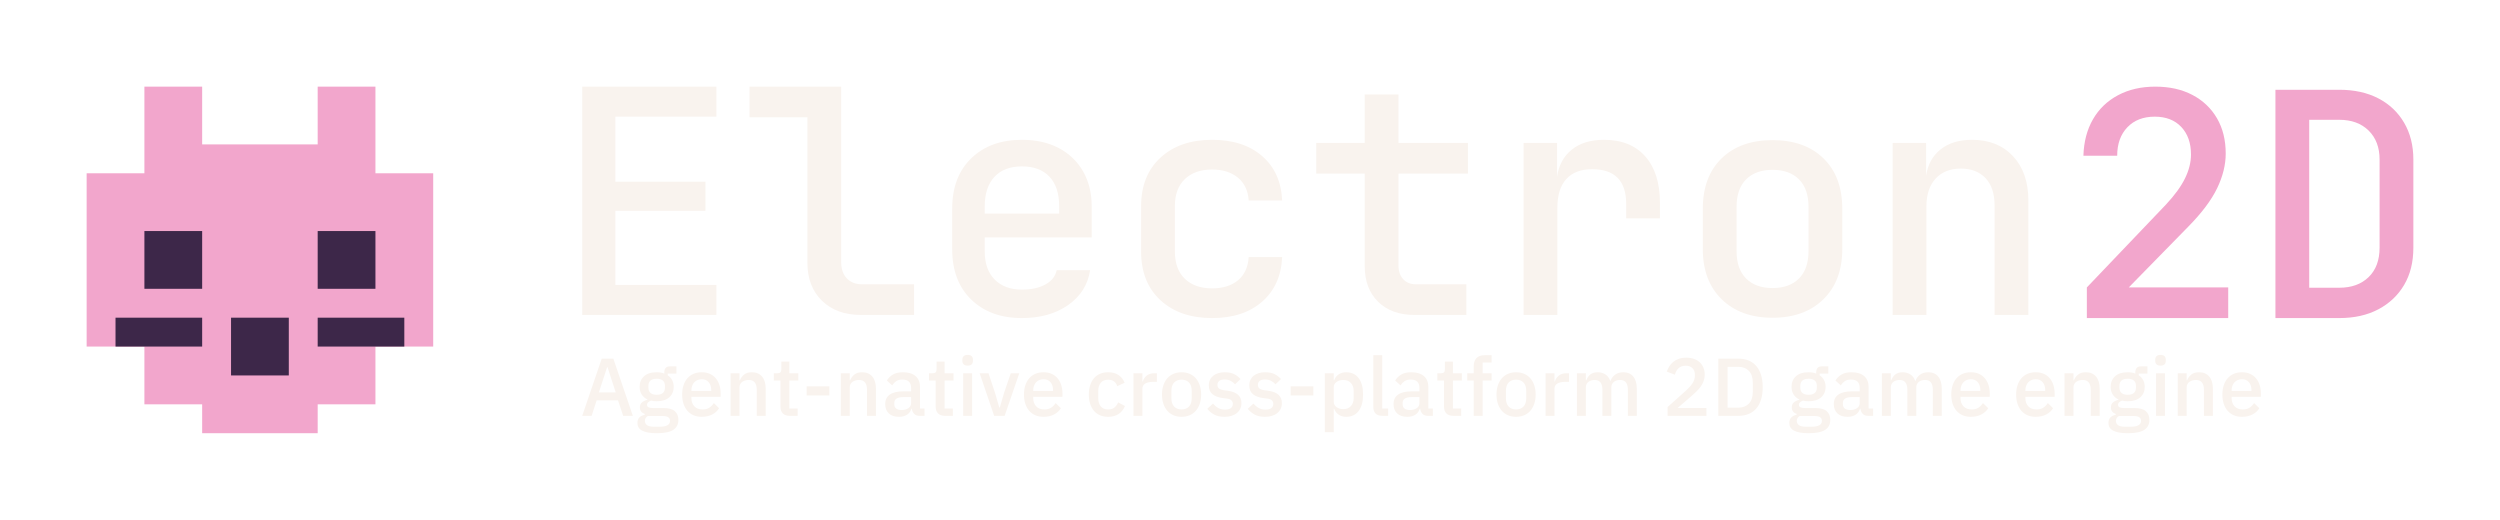
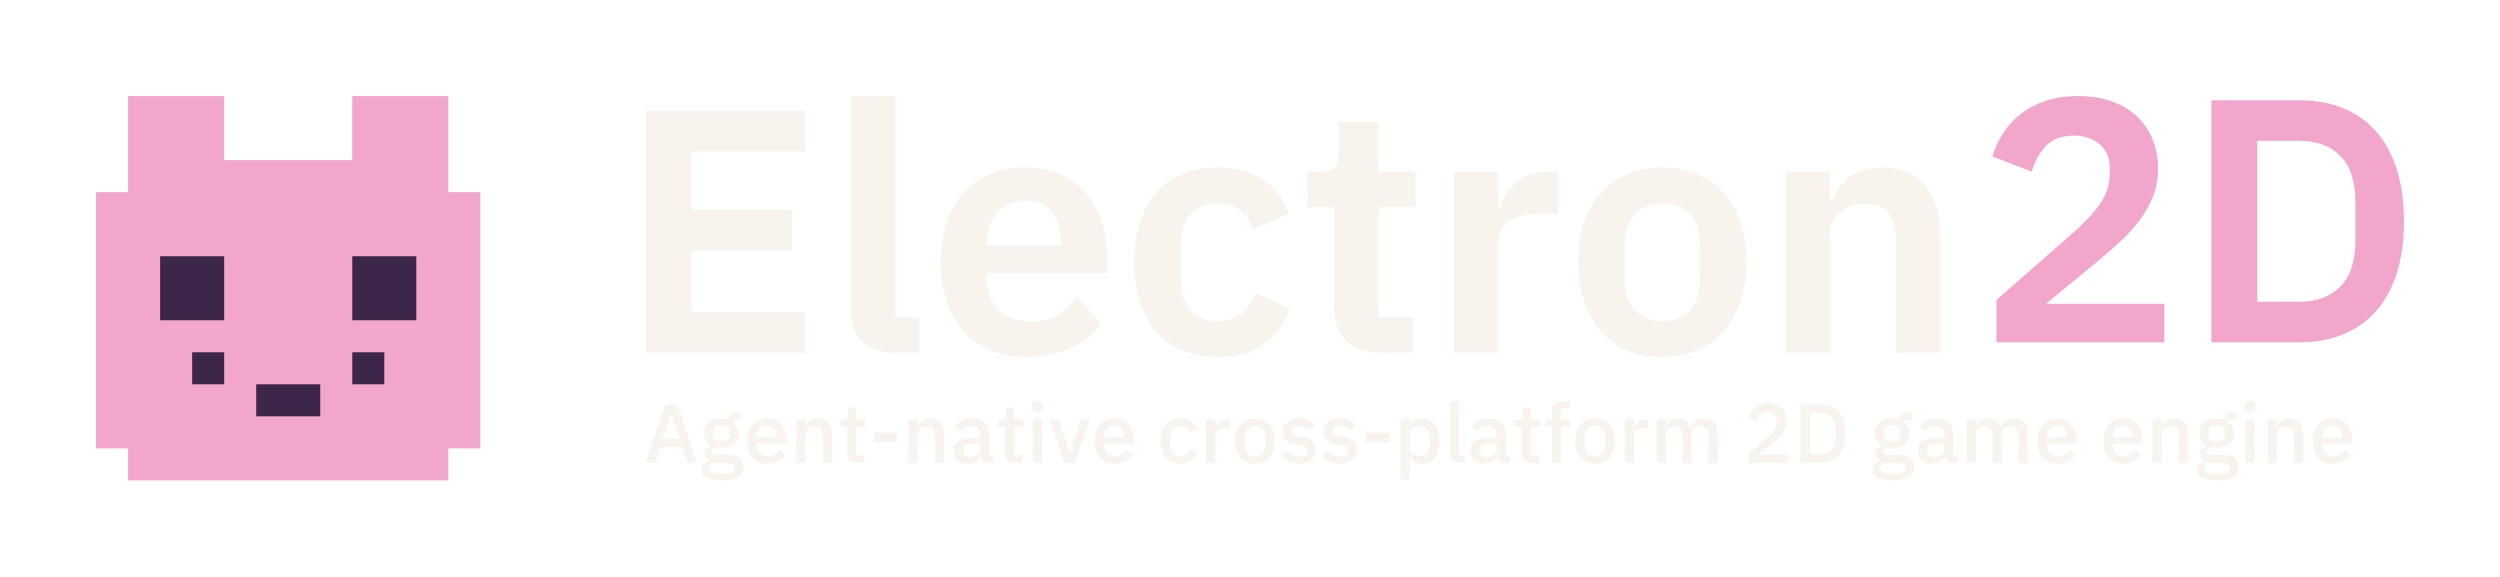
- <svg xmlns="http://www.w3.org/2000/svg" width="692.518" height="144.000" viewBox="0 0 692.518 144.000">
+ <svg xmlns="http://www.w3.org/2000/svg" width="624.511" height="144.000" viewBox="0 0 624.511 144.000">
  <g transform="translate(8.0 8.0) scale(1.0)">
-     <path fill="#F2A6CC" d="M32 16H48V32H80V16H96V40H112V88H96V104H80V112H48V104H32V88H16V40H32Z" />
+     <path fill="#F2A6CC" d="M24 16H48V32H80V16H104V40H112V104H104V112H24V104H16V40H24Z" />
    <path fill="#3D2749" d="M32 56H48V72H32ZM80 56H96V72H80Z" />
-     <path fill="#3D2749" d="M24 80H48V88H24ZM80 80H104V88H80ZM56 80H72V96H56Z" />
+     <path fill="#3D2749" d="M40 80H48V88H40ZM80 80H88V88H80ZM56 88H72V96H56Z" />
  </g>
-   <g transform="translate(153.1365 87.24229)">
+   <g transform="translate(154.1761 88.10863)">
    <g fill="#F9F3EE" transform="scale(0.08663328 -0.08663328)">
-       <path transform="translate(0 0)" d="M94 0V730H523V634H200V426H488V333H200V96H523V0Z" />
-       <path transform="translate(600 0)" d="M385 0Q307 0 260.5 45.5Q214 91 214 167V632H29V730H322V169Q322 136 340.0 117.0Q358 98 389 98H555V0Z" />
-       <path transform="translate(1200 0)" d="M300 -10Q199 -10 138.0 49.0Q77 108 77 210V340Q77 442 138.0 501.0Q199 560 300 560Q368 560 418.0 533.5Q468 507 495.5 459.0Q523 411 523 347V248H181V203Q181 145 213.0 113.0Q245 81 300 81Q345 81 375.0 97.5Q405 114 411 143H518Q507 73 447.5 31.5Q388 -10 300 -10ZM181 347V324H419V348Q419 409 388.0 442.0Q357 475 300 475Q243 475 212.0 441.5Q181 408 181 347Z" />
-       <path transform="translate(1800 0)" d="M308 -10Q205 -10 143.0 47.0Q81 104 81 203V347Q81 446 143.0 503.0Q205 560 308 560Q408 560 468.0 508.0Q528 456 532 366H425Q422 413 390.5 439.0Q359 465 308 465Q253 465 221.0 434.5Q189 404 189 348V203Q189 146 221.0 115.5Q253 85 308 85Q360 85 391.0 111.0Q422 137 425 185H532Q528 95 468.0 42.5Q408 -10 308 -10Z" />
-       <path transform="translate(2400 0)" d="M355 0Q282 0 239.0 42.0Q196 84 196 156V452H41V550H196V705H304V550H526V452H304V157Q304 131 319.0 114.5Q334 98 360 98H521V0Z" />
-       <path transform="translate(3000 0)" d="M104 0V550H211V442Q219 497 258.0 528.5Q297 560 361 560Q446 560 493.0 507.0Q540 454 540 358V309H432V355Q432 466 323 466Q269 466 240.5 434.5Q212 403 212 343V0Z" />
-       <path transform="translate(3600 0)" d="M300 -9Q198 -9 137.5 50.0Q77 109 77 211V339Q77 442 137.0 500.5Q197 559 300 559Q403 559 463.0 500.5Q523 442 523 339V211Q523 109 462.5 50.0Q402 -9 300 -9ZM300 86Q354 86 384.5 116.5Q415 147 415 204V346Q415 403 384.5 433.5Q354 464 300 464Q246 464 215.5 433.5Q185 403 185 346V204Q185 147 215.5 116.5Q246 86 300 86Z" />
-       <path transform="translate(4200 0)" d="M84 0V550H191V445Q199 499 237.5 529.5Q276 560 338 560Q420 560 469.0 507.5Q518 455 518 366V0H410V350Q410 407 381.0 437.5Q352 468 302 468Q251 468 221.5 436.0Q192 404 192 347V0Z" />
+       <path transform="translate(0 0)" d="M82 0V698H542V581H214V412H504V295H214V117H542V0Z" />
+       <path transform="translate(600 0)" d="M202 0Q136 0 105.0 33.0Q74 66 74 126V740H202V102H271V0Z" />
+       <path transform="translate(894 0)" d="M285 -12Q227 -12 181.5 7.5Q136 27 104.5 62.5Q73 98 56.0 148.5Q39 199 39 262Q39 324 55.5 374.0Q72 424 103.0 459.5Q134 495 179.0 514.5Q224 534 281 534Q342 534 387.0 513.0Q432 492 461.0 456.0Q490 420 504.5 372.5Q519 325 519 271V229H172V216Q172 159 204.0 124.5Q236 90 299 90Q347 90 377.5 110.0Q408 130 432 161L501 84Q469 39 413.5 13.5Q358 -12 285 -12ZM283 438Q232 438 202.0 404.0Q172 370 172 316V308H386V317Q386 371 359.5 404.5Q333 438 283 438Z" />
+       <path transform="translate(1452 0)" d="M280 -12Q222 -12 177.0 7.0Q132 26 101.5 62.0Q71 98 55.0 148.5Q39 199 39 262Q39 325 55.0 375.0Q71 425 101.5 460.5Q132 496 177.0 515.0Q222 534 280 534Q359 534 410.5 499.0Q462 464 485 402L380 355Q371 388 346.5 409.5Q322 431 280 431Q226 431 199.5 397.0Q173 363 173 308V213Q173 158 199.5 124.5Q226 91 280 91Q326 91 351.0 114.5Q376 138 390 173L488 126Q462 57 409.0 22.5Q356 -12 280 -12Z" />
+       <path transform="translate(1965 0)" d="M237 0Q171 0 136.5 34.5Q102 69 102 133V420H25V522H65Q94 522 104.5 535.5Q115 549 115 576V665H230V522H337V420H230V102H329V0Z" />
+       <path transform="translate(2339 0)" d="M74 0V522H202V414H207Q212 435 222.5 454.5Q233 474 250.0 489.0Q267 504 290.5 513.0Q314 522 345 522H373V401H333Q268 401 235.0 382.0Q202 363 202 320V0Z" />
+       <path transform="translate(2732 0)" d="M281 -12Q225 -12 180.5 7.0Q136 26 104.5 62.0Q73 98 56.0 148.5Q39 199 39 262Q39 325 56.0 375.0Q73 425 104.5 460.5Q136 496 180.5 515.0Q225 534 281 534Q337 534 382.0 515.0Q427 496 458.5 460.5Q490 425 507.0 375.0Q524 325 524 262Q524 199 507.0 148.5Q490 98 458.5 62.0Q427 26 382.0 7.0Q337 -12 281 -12ZM281 91Q332 91 361.0 122.0Q390 153 390 213V310Q390 369 361.0 400.0Q332 431 281 431Q231 431 202.0 400.0Q173 369 173 310V213Q173 153 202.0 122.0Q231 91 281 91Z" />
+       <path transform="translate(3295 0)" d="M74 0V522H202V435H207Q223 477 257.5 505.5Q292 534 353 534Q434 534 477.0 481.0Q520 428 520 330V0H392V317Q392 373 372.0 401.0Q352 429 306 429Q286 429 267.5 423.5Q249 418 234.5 407.5Q220 397 211.0 381.5Q202 366 202 345V0Z" />
    </g>
  </g>
-   <g transform="translate(571.142 88.10863)">
+   <g transform="translate(493.3454 85.50963)">
    <g fill="#F2A6CC" transform="scale(0.08663328 -0.08663328)">
-       <path transform="translate(0 0)" d="M80 0V98L333 363Q375 408 394.0 447.0Q413 486 413 523Q413 578 382.0 611.0Q351 644 297 644Q242 644 209.5 610.0Q177 576 177 519H69Q71 586 99.5 635.5Q128 685 179.5 712.5Q231 740 299 740Q367 740 417.5 713.5Q468 687 496.0 639.0Q524 591 524 526Q524 472 496.5 415.0Q469 358 404 292L214 98H532V0Z" />
-       <path transform="translate(600 0)" d="M83 0V730H287Q359 730 412.0 702.5Q465 675 494.5 624.5Q524 574 524 507V225Q524 156 494.5 106.0Q465 56 412.0 28.0Q359 0 287 0ZM191 97H287Q346 97 381.0 131.0Q416 165 416 225V507Q416 565 381.0 599.5Q346 634 287 634H191Z" />
+       <path transform="translate(0 0)" d="M546 0H62V122L281 314Q337 363 363.0 402.5Q389 442 389 488V501Q389 547 359.0 571.5Q329 596 286 596Q232 596 204.0 565.5Q176 535 164 492L50 536Q61 571 81.0 602.5Q101 634 131.5 658.0Q162 682 203.0 696.0Q244 710 297 710Q352 710 395.0 694.5Q438 679 467.5 651.0Q497 623 512.5 585.0Q528 547 528 502Q528 458 514.0 422.0Q500 386 476.0 353.5Q452 321 420.0 291.5Q388 262 352 232L205 111H546Z" />
+       <path transform="translate(600 0)" d="M82 698H336Q404 698 459.5 676.0Q515 654 554.5 610.5Q594 567 615.5 501.5Q637 436 637 349Q637 262 615.5 196.5Q594 131 554.5 87.5Q515 44 459.5 22.0Q404 0 336 0H82ZM336 117Q410 117 453.5 160.5Q497 204 497 294V404Q497 494 453.5 537.5Q410 581 336 581H214V117Z" />
    </g>
  </g>
-   <g transform="translate(160.7808 115.1898)">
-     <g fill="#F9F3EE" transform="scale(0.0226896 -0.0226896)">
+   <g transform="translate(160.8224 115.5904)">
+     <g fill="#F9F3EE" transform="scale(0.0208 -0.0208)">
      <path transform="translate(0 0)" d="M522 0 459 189H198L137 0H22L260 698H402L640 0ZM331 594H326L225 286H431Z" />
      <path transform="translate(662 0)" d="M534 -49Q534 -130 472.0 -171.0Q410 -212 270 -212Q206 -212 161.5 -203.5Q117 -195 88.5 -179.0Q60 -163 47.0 -140.0Q34 -117 34 -87Q34 -44 57.5 -20.0Q81 4 123 13V24Q64 43 64 104Q64 144 91.0 165.5Q118 187 156 196V200Q110 222 85.5 261.5Q61 301 61 354Q61 434 114.5 483.0Q168 532 268 532Q323 532 362 516V530Q362 565 378.5 584.5Q395 604 430 604H510V516H404V495Q439 472 458.0 435.5Q477 399 477 354Q477 275 423.0 226.5Q369 178 269 178Q231 178 201 186Q181 179 166.0 166.5Q151 154 151 134Q151 113 170.0 104.0Q189 95 224 95H352Q448 95 491.0 56.5Q534 18 534 -49ZM432 -61Q432 -34 411.5 -18.0Q391 -2 337 -2H161Q125 -23 125 -62Q125 -94 150.5 -113.5Q176 -133 237 -133H305Q432 -133 432 -61ZM269 257Q317 257 343.5 278.5Q370 300 370 345V365Q370 410 343.5 431.5Q317 453 269 453Q221 453 194.5 431.5Q168 410 168 365V345Q168 300 194.5 278.5Q221 257 269 257Z" />
      <path transform="translate(1199 0)" d="M282 -12Q226 -12 182.0 7.0Q138 26 107.0 61.5Q76 97 59.5 147.5Q43 198 43 260Q43 322 59.5 372.5Q76 423 107.0 458.5Q138 494 182.0 513.0Q226 532 282 532Q339 532 382.5 512.0Q426 492 455.0 456.5Q484 421 498.5 374.0Q513 327 513 273V232H156V215Q156 155 191.5 116.5Q227 78 293 78Q341 78 374.0 99.0Q407 120 430 156L494 93Q465 45 410.0 16.5Q355 -12 282 -12ZM282 447Q254 447 230.5 437.0Q207 427 190.5 409.0Q174 391 165.0 366.0Q156 341 156 311V304H398V314Q398 374 367.0 410.5Q336 447 282 447Z" />
      <path transform="translate(1755 0)" d="M78 0V520H187V434H192Q209 476 243.5 504.0Q278 532 338 532Q418 532 462.5 479.5Q507 427 507 330V0H398V316Q398 438 300 438Q279 438 258.5 432.5Q238 427 222.0 416.0Q206 405 196.5 388.0Q187 371 187 348V0Z" />
      <path transform="translate(2335 0)" d="M222 0Q165 0 136.0 29.5Q107 59 107 113V431H26V520H70Q97 520 107.5 532.0Q118 544 118 571V662H216V520H325V431H216V89H317V0Z" />
      <path transform="translate(2700 0)" d="M62 249V360H339V249Z" />
      <path transform="translate(3101 0)" d="M78 0V520H187V434H192Q209 476 243.5 504.0Q278 532 338 532Q418 532 462.5 479.5Q507 427 507 330V0H398V316Q398 438 300 438Q279 438 258.5 432.5Q238 427 222.0 416.0Q206 405 196.5 388.0Q187 371 187 348V0Z" />
      <path transform="translate(3681 0)" d="M459 0Q416 0 393.0 24.5Q370 49 365 87H360Q345 38 305.0 13.0Q265 -12 208 -12Q127 -12 83.5 30.0Q40 72 40 143Q40 221 96.5 260.0Q153 299 262 299H356V343Q356 391 330.0 417.0Q304 443 249 443Q203 443 174.0 423.0Q145 403 125 372L60 431Q86 475 133.0 503.5Q180 532 256 532Q357 532 411.0 485.0Q465 438 465 350V89H520V0ZM239 71Q290 71 323.0 93.5Q356 116 356 154V229H264Q151 229 151 159V141Q151 106 174.5 88.5Q198 71 239 71Z" />
      <path transform="translate(4230 0)" d="M222 0Q165 0 136.0 29.5Q107 59 107 113V431H26V520H70Q97 520 107.5 532.0Q118 544 118 571V662H216V520H325V431H216V89H317V0Z" />
      <path transform="translate(4595 0)" d="M133 613Q99 613 83.5 629.0Q68 645 68 670V687Q68 712 83.5 728.0Q99 744 133 744Q167 744 182.0 728.0Q197 712 197 687V670Q197 645 182.0 629.0Q167 613 133 613ZM78 520H187V0H78Z" />
      <path transform="translate(4860 0)" d="M191 0 14 520H122L201 283L254 101H260L313 283L394 520H498L319 0Z" />
      <path transform="translate(5372 0)" d="M282 -12Q226 -12 182.0 7.0Q138 26 107.0 61.5Q76 97 59.5 147.5Q43 198 43 260Q43 322 59.5 372.5Q76 423 107.0 458.5Q138 494 182.0 513.0Q226 532 282 532Q339 532 382.5 512.0Q426 492 455.0 456.5Q484 421 498.5 374.0Q513 327 513 273V232H156V215Q156 155 191.5 116.5Q227 78 293 78Q341 78 374.0 99.0Q407 120 430 156L494 93Q465 45 410.0 16.5Q355 -12 282 -12ZM282 447Q254 447 230.5 437.0Q207 427 190.5 409.0Q174 391 165.0 366.0Q156 341 156 311V304H398V314Q398 374 367.0 410.5Q336 447 282 447Z" />
      <path transform="translate(5928 0)" d="" />
      <path transform="translate(6164 0)" d="M279 -12Q223 -12 179.0 7.0Q135 26 105.0 61.5Q75 97 59.0 147.5Q43 198 43 260Q43 322 59.0 372.5Q75 423 105.0 458.5Q135 494 179.0 513.0Q223 532 279 532Q357 532 407.0 497.0Q457 462 480 404L390 362Q379 398 351.5 419.5Q324 441 279 441Q219 441 188.5 403.5Q158 366 158 306V213Q158 153 188.5 115.5Q219 78 279 78Q327 78 355.5 101.5Q384 125 401 164L484 120Q458 56 406.0 22.0Q354 -12 279 -12Z" />
      <path transform="translate(6674 0)" d="M78 0V520H187V420H192Q203 460 238.0 490.0Q273 520 335 520H364V415H321Q256 415 221.5 394.0Q187 373 187 332V0Z" />
      <path transform="translate(7057 0)" d="M282 -12Q228 -12 183.5 7.0Q139 26 108.0 61.5Q77 97 60.0 147.5Q43 198 43 260Q43 322 60.0 372.5Q77 423 108.0 458.5Q139 494 183.5 513.0Q228 532 282 532Q336 532 380.5 513.0Q425 494 456.0 458.5Q487 423 504.0 372.5Q521 322 521 260Q521 198 504.0 147.5Q487 97 456.0 61.5Q425 26 380.5 7.0Q336 -12 282 -12ZM282 78Q338 78 372.0 112.5Q406 147 406 216V304Q406 373 372.0 407.5Q338 442 282 442Q226 442 192.0 407.5Q158 373 158 304V216Q158 147 192.0 112.5Q226 78 282 78Z" />
      <path transform="translate(7621 0)" d="M243 -12Q169 -12 119.0 14.0Q69 40 32 86L102 150Q131 115 166.5 95.5Q202 76 249 76Q297 76 320.5 94.5Q344 113 344 146Q344 171 327.5 188.5Q311 206 270 211L222 217Q142 227 96.5 263.5Q51 300 51 372Q51 410 65.0 439.5Q79 469 104.5 489.5Q130 510 165.5 521.0Q201 532 244 532Q314 532 358.5 510.0Q403 488 438 449L371 385Q351 409 318.5 426.5Q286 444 244 444Q199 444 177.5 426.0Q156 408 156 379Q156 349 175.0 334.0Q194 319 236 312L284 306Q370 293 409.5 255.5Q449 218 449 155Q449 117 434.5 86.5Q420 56 393.0 34.0Q366 12 328.0 0.0Q290 -12 243 -12Z" />
      <path transform="translate(8115 0)" d="M243 -12Q169 -12 119.0 14.0Q69 40 32 86L102 150Q131 115 166.5 95.5Q202 76 249 76Q297 76 320.5 94.5Q344 113 344 146Q344 171 327.5 188.5Q311 206 270 211L222 217Q142 227 96.5 263.5Q51 300 51 372Q51 410 65.0 439.5Q79 469 104.5 489.5Q130 510 165.5 521.0Q201 532 244 532Q314 532 358.5 510.0Q403 488 438 449L371 385Q351 409 318.5 426.5Q286 444 244 444Q199 444 177.5 426.0Q156 408 156 379Q156 349 175.0 334.0Q194 319 236 312L284 306Q370 293 409.5 255.5Q449 218 449 155Q449 117 434.5 86.5Q420 56 393.0 34.0Q366 12 328.0 0.0Q290 -12 243 -12Z" />
      <path transform="translate(8609 0)" d="M62 249V360H339V249Z" />
      <path transform="translate(9010 0)" d="M78 520H187V434H192Q209 481 247.5 506.5Q286 532 338 532Q437 532 491.0 460.5Q545 389 545 260Q545 131 491.0 59.5Q437 -12 338 -12Q286 -12 247.5 14.0Q209 40 192 86H187V-200H78ZM305 82Q362 82 396.0 118.5Q430 155 430 215V305Q430 365 396.0 401.5Q362 438 305 438Q255 438 221.0 413.5Q187 389 187 349V171Q187 131 221.0 106.5Q255 82 305 82Z" />
      <path transform="translate(9602 0)" d="M189 0Q133 0 105.5 28.5Q78 57 78 108V740H187V89H259V0Z" />
      <path transform="translate(9887 0)" d="M459 0Q416 0 393.0 24.5Q370 49 365 87H360Q345 38 305.0 13.0Q265 -12 208 -12Q127 -12 83.5 30.0Q40 72 40 143Q40 221 96.5 260.0Q153 299 262 299H356V343Q356 391 330.0 417.0Q304 443 249 443Q203 443 174.0 423.0Q145 403 125 372L60 431Q86 475 133.0 503.5Q180 532 256 532Q357 532 411.0 485.0Q465 438 465 350V89H520V0ZM239 71Q290 71 323.0 93.5Q356 116 356 154V229H264Q151 229 151 159V141Q151 106 174.5 88.5Q198 71 239 71Z" />
      <path transform="translate(10436 0)" d="M222 0Q165 0 136.0 29.5Q107 59 107 113V431H26V520H70Q97 520 107.5 532.0Q118 544 118 571V662H216V520H325V431H216V89H317V0Z" />
      <path transform="translate(10801 0)" d="M105 431H26V520H105V606Q105 669 138.0 704.5Q171 740 237 740H323V651H214V520H323V431H214V0H105Z" />
      <path transform="translate(11141 0)" d="M282 -12Q228 -12 183.5 7.0Q139 26 108.0 61.5Q77 97 60.0 147.5Q43 198 43 260Q43 322 60.0 372.5Q77 423 108.0 458.5Q139 494 183.5 513.0Q228 532 282 532Q336 532 380.5 513.0Q425 494 456.0 458.5Q487 423 504.0 372.5Q521 322 521 260Q521 198 504.0 147.5Q487 97 456.0 61.5Q425 26 380.5 7.0Q336 -12 282 -12ZM282 78Q338 78 372.0 112.5Q406 147 406 216V304Q406 373 372.0 407.5Q338 442 282 442Q226 442 192.0 407.5Q158 373 158 304V216Q158 147 192.0 112.5Q226 78 282 78Z" />
      <path transform="translate(11705 0)" d="M78 0V520H187V420H192Q203 460 238.0 490.0Q273 520 335 520H364V415H321Q256 415 221.5 394.0Q187 373 187 332V0Z" />
      <path transform="translate(12088 0)" d="M78 0V520H187V434H192Q200 454 211.5 472.0Q223 490 239.5 503.5Q256 517 278.5 524.5Q301 532 331 532Q384 532 425.0 506.0Q466 480 485 426H488Q502 470 542.0 501.0Q582 532 645 532Q723 532 766.0 479.5Q809 427 809 330V0H700V317Q700 377 677.0 407.5Q654 438 604 438Q583 438 564.0 432.5Q545 427 530.5 416.0Q516 405 507.0 388.0Q498 371 498 349V0H389V317Q389 438 294 438Q274 438 254.5 432.5Q235 427 220.0 416.0Q205 405 196.0 388.0Q187 371 187 349V0Z" />
      <path transform="translate(12970 0)" d="" />
      <path transform="translate(13206 0)" d="M541 0H67V108L290 307Q343 355 371.5 398.5Q400 442 400 490V503Q400 554 369.5 583.0Q339 612 287 612Q258 612 236.5 603.5Q215 595 199.0 580.0Q183 565 172.5 545.0Q162 525 156 502L57 540Q68 573 87.0 603.5Q106 634 135.0 658.0Q164 682 203.5 696.0Q243 710 296 710Q349 710 391.0 694.5Q433 679 461.5 651.5Q490 624 505.0 586.0Q520 548 520 503Q520 461 507.0 425.0Q494 389 471.0 357.0Q448 325 417.5 296.0Q387 267 353 237L189 96H541Z" />
      <path transform="translate(13806 0)" d="M86 698H333Q400 698 454.5 676.0Q509 654 547.5 610.5Q586 567 607.0 501.5Q628 436 628 349Q628 262 607.0 196.5Q586 131 547.5 87.5Q509 44 454.5 22.0Q400 0 333 0H86ZM333 100Q411 100 459.0 149.0Q507 198 507 293V405Q507 500 459.0 549.0Q411 598 333 598H199V100Z" />
      <path transform="translate(14489 0)" d="" />
      <path transform="translate(14725 0)" d="M534 -49Q534 -130 472.0 -171.0Q410 -212 270 -212Q206 -212 161.5 -203.5Q117 -195 88.5 -179.0Q60 -163 47.0 -140.0Q34 -117 34 -87Q34 -44 57.5 -20.0Q81 4 123 13V24Q64 43 64 104Q64 144 91.0 165.5Q118 187 156 196V200Q110 222 85.5 261.5Q61 301 61 354Q61 434 114.5 483.0Q168 532 268 532Q323 532 362 516V530Q362 565 378.5 584.5Q395 604 430 604H510V516H404V495Q439 472 458.0 435.5Q477 399 477 354Q477 275 423.0 226.5Q369 178 269 178Q231 178 201 186Q181 179 166.0 166.5Q151 154 151 134Q151 113 170.0 104.0Q189 95 224 95H352Q448 95 491.0 56.5Q534 18 534 -49ZM432 -61Q432 -34 411.5 -18.0Q391 -2 337 -2H161Q125 -23 125 -62Q125 -94 150.5 -113.5Q176 -133 237 -133H305Q432 -133 432 -61ZM269 257Q317 257 343.5 278.5Q370 300 370 345V365Q370 410 343.5 431.5Q317 453 269 453Q221 453 194.5 431.5Q168 410 168 365V345Q168 300 194.5 278.5Q221 257 269 257Z" />
      <path transform="translate(15262 0)" d="M459 0Q416 0 393.0 24.5Q370 49 365 87H360Q345 38 305.0 13.0Q265 -12 208 -12Q127 -12 83.5 30.0Q40 72 40 143Q40 221 96.5 260.0Q153 299 262 299H356V343Q356 391 330.0 417.0Q304 443 249 443Q203 443 174.0 423.0Q145 403 125 372L60 431Q86 475 133.0 503.5Q180 532 256 532Q357 532 411.0 485.0Q465 438 465 350V89H520V0ZM239 71Q290 71 323.0 93.5Q356 116 356 154V229H264Q151 229 151 159V141Q151 106 174.5 88.5Q198 71 239 71Z" />
      <path transform="translate(15811 0)" d="M78 0V520H187V434H192Q200 454 211.5 472.0Q223 490 239.5 503.5Q256 517 278.5 524.5Q301 532 331 532Q384 532 425.0 506.0Q466 480 485 426H488Q502 470 542.0 501.0Q582 532 645 532Q723 532 766.0 479.5Q809 427 809 330V0H700V317Q700 377 677.0 407.5Q654 438 604 438Q583 438 564.0 432.5Q545 427 530.5 416.0Q516 405 507.0 388.0Q498 371 498 349V0H389V317Q389 438 294 438Q274 438 254.5 432.5Q235 427 220.0 416.0Q205 405 196.0 388.0Q187 371 187 349V0Z" />
      <path transform="translate(16693 0)" d="M282 -12Q226 -12 182.0 7.0Q138 26 107.0 61.5Q76 97 59.5 147.5Q43 198 43 260Q43 322 59.5 372.5Q76 423 107.0 458.5Q138 494 182.0 513.0Q226 532 282 532Q339 532 382.5 512.0Q426 492 455.0 456.5Q484 421 498.5 374.0Q513 327 513 273V232H156V215Q156 155 191.5 116.5Q227 78 293 78Q341 78 374.0 99.0Q407 120 430 156L494 93Q465 45 410.0 16.5Q355 -12 282 -12ZM282 447Q254 447 230.5 437.0Q207 427 190.5 409.0Q174 391 165.0 366.0Q156 341 156 311V304H398V314Q398 374 367.0 410.5Q336 447 282 447Z" />
      <path transform="translate(17249 0)" d="" />
      <path transform="translate(17485 0)" d="M282 -12Q226 -12 182.0 7.0Q138 26 107.0 61.5Q76 97 59.5 147.5Q43 198 43 260Q43 322 59.5 372.5Q76 423 107.0 458.5Q138 494 182.0 513.0Q226 532 282 532Q339 532 382.5 512.0Q426 492 455.0 456.5Q484 421 498.5 374.0Q513 327 513 273V232H156V215Q156 155 191.5 116.5Q227 78 293 78Q341 78 374.0 99.0Q407 120 430 156L494 93Q465 45 410.0 16.5Q355 -12 282 -12ZM282 447Q254 447 230.5 437.0Q207 427 190.5 409.0Q174 391 165.0 366.0Q156 341 156 311V304H398V314Q398 374 367.0 410.5Q336 447 282 447Z" />
      <path transform="translate(18041 0)" d="M78 0V520H187V434H192Q209 476 243.5 504.0Q278 532 338 532Q418 532 462.5 479.5Q507 427 507 330V0H398V316Q398 438 300 438Q279 438 258.5 432.5Q238 427 222.0 416.0Q206 405 196.5 388.0Q187 371 187 348V0Z" />
      <path transform="translate(18621 0)" d="M534 -49Q534 -130 472.0 -171.0Q410 -212 270 -212Q206 -212 161.5 -203.5Q117 -195 88.5 -179.0Q60 -163 47.0 -140.0Q34 -117 34 -87Q34 -44 57.5 -20.0Q81 4 123 13V24Q64 43 64 104Q64 144 91.0 165.5Q118 187 156 196V200Q110 222 85.5 261.5Q61 301 61 354Q61 434 114.5 483.0Q168 532 268 532Q323 532 362 516V530Q362 565 378.5 584.5Q395 604 430 604H510V516H404V495Q439 472 458.0 435.5Q477 399 477 354Q477 275 423.0 226.5Q369 178 269 178Q231 178 201 186Q181 179 166.0 166.5Q151 154 151 134Q151 113 170.0 104.0Q189 95 224 95H352Q448 95 491.0 56.5Q534 18 534 -49ZM432 -61Q432 -34 411.5 -18.0Q391 -2 337 -2H161Q125 -23 125 -62Q125 -94 150.5 -113.5Q176 -133 237 -133H305Q432 -133 432 -61ZM269 257Q317 257 343.5 278.5Q370 300 370 345V365Q370 410 343.5 431.5Q317 453 269 453Q221 453 194.5 431.5Q168 410 168 365V345Q168 300 194.5 278.5Q221 257 269 257Z" />
      <path transform="translate(19158 0)" d="M133 613Q99 613 83.5 629.0Q68 645 68 670V687Q68 712 83.5 728.0Q99 744 133 744Q167 744 182.0 728.0Q197 712 197 687V670Q197 645 182.0 629.0Q167 613 133 613ZM78 520H187V0H78Z" />
      <path transform="translate(19423 0)" d="M78 0V520H187V434H192Q209 476 243.5 504.0Q278 532 338 532Q418 532 462.5 479.5Q507 427 507 330V0H398V316Q398 438 300 438Q279 438 258.5 432.5Q238 427 222.0 416.0Q206 405 196.5 388.0Q187 371 187 348V0Z" />
      <path transform="translate(20003 0)" d="M282 -12Q226 -12 182.0 7.0Q138 26 107.0 61.5Q76 97 59.5 147.5Q43 198 43 260Q43 322 59.5 372.5Q76 423 107.0 458.5Q138 494 182.0 513.0Q226 532 282 532Q339 532 382.5 512.0Q426 492 455.0 456.5Q484 421 498.5 374.0Q513 327 513 273V232H156V215Q156 155 191.5 116.5Q227 78 293 78Q341 78 374.0 99.0Q407 120 430 156L494 93Q465 45 410.0 16.5Q355 -12 282 -12ZM282 447Q254 447 230.5 437.0Q207 427 190.5 409.0Q174 391 165.0 366.0Q156 341 156 311V304H398V314Q398 374 367.0 410.5Q336 447 282 447Z" />
    </g>
  </g>
</svg>
